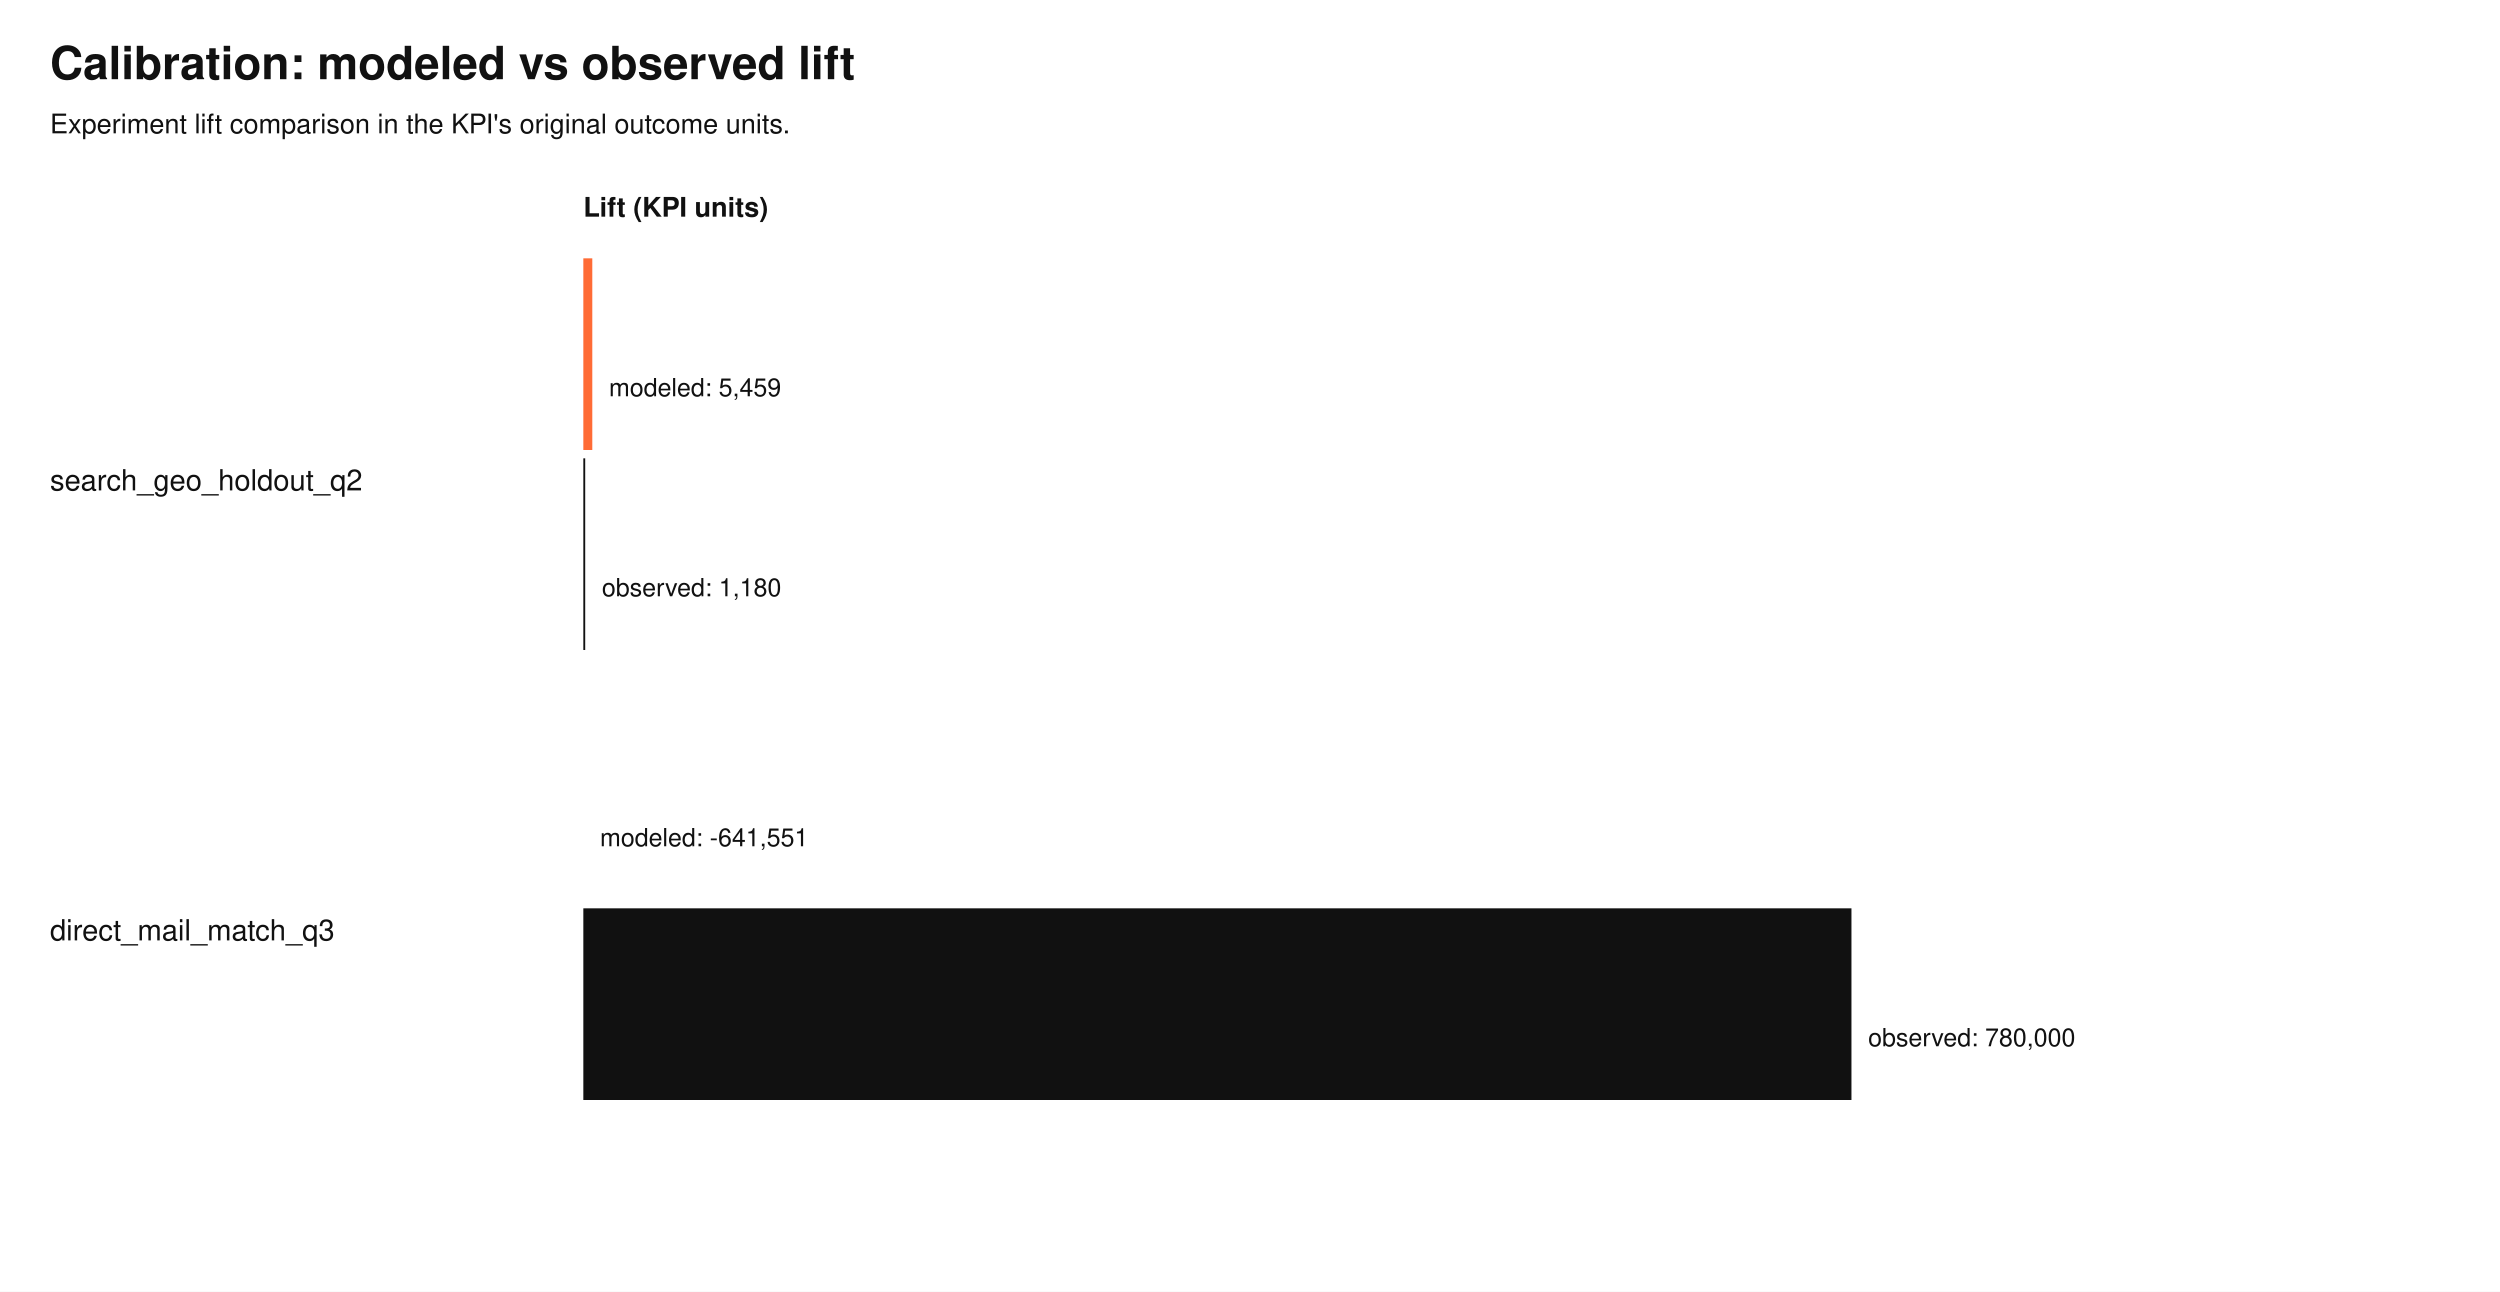
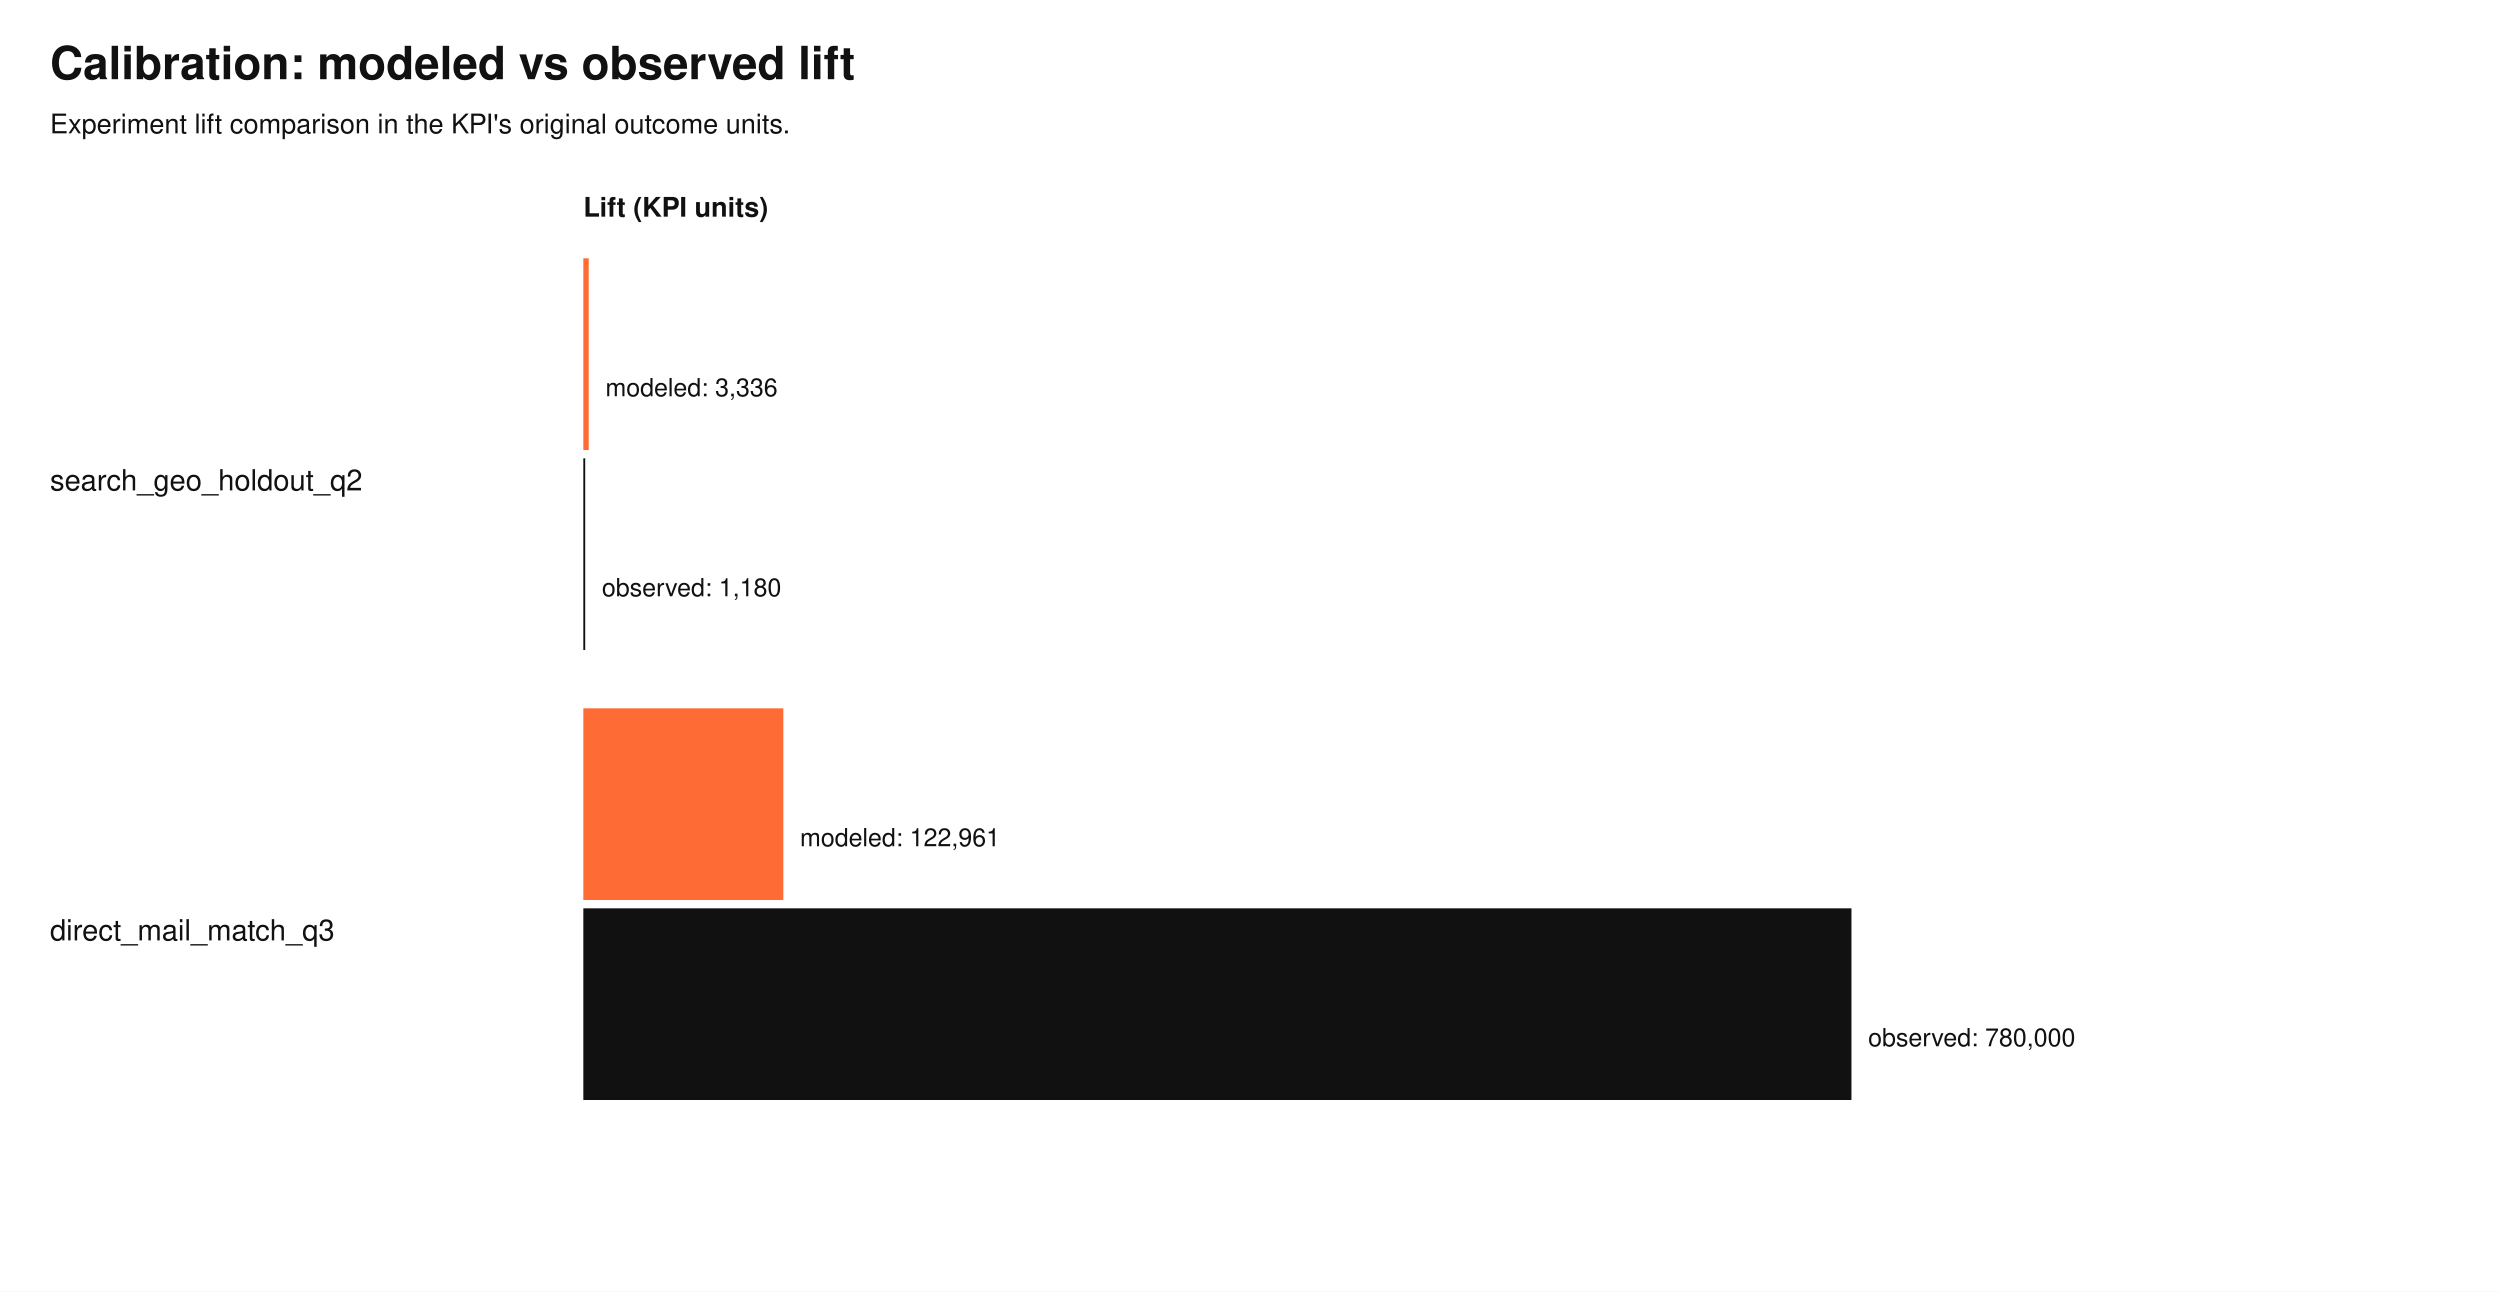
<svg xmlns="http://www.w3.org/2000/svg" width="1200" height="620" viewBox="0 0 1200 620">
  <rect width="100%" height="100%" fill="#ffffff" />
  <text x="24.0" y="38.0" font-family="Helvetica, Arial, sans-serif" font-size="22" font-weight="700" fill="#111111">Calibration: modeled vs observed lift</text>
  <text x="24.0" y="64.0" font-family="Helvetica, Arial, sans-serif" font-size="13" font-weight="400" fill="#111111">Experiment lift comparison in the KPI's original outcome units.</text>
  <text x="280.0" y="104.0" font-family="Helvetica, Arial, sans-serif" font-size="13" font-weight="700" fill="#111111">Lift (KPI units)</text>
  <text x="24.0" y="235.4" font-family="Helvetica, Arial, sans-serif" font-size="14" font-weight="400" fill="#111111">search_geo_holdout_q2</text>
-   <rect x="280" y="124.0" width="4.3" height="92.0" fill="#ff6b35" />
-   <text x="292.3" y="190.2" font-family="Helvetica, Arial, sans-serif" font-size="12" font-weight="400" fill="#111111">modeled: 5,459</text>
+   <rect x="280" y="124.0" width="2.6" height="92.0" fill="#ff6b35" />
+   <text x="290.6" y="190.2" font-family="Helvetica, Arial, sans-serif" font-size="12" font-weight="400" fill="#111111">modeled: 3,336</text>
  <rect x="280" y="220.0" width="0.9" height="92.0" fill="#111111" />
  <text x="288.9" y="286.2" font-family="Helvetica, Arial, sans-serif" font-size="12" font-weight="400" fill="#111111">observed: 1,180</text>
  <text x="24.0" y="451.4" font-family="Helvetica, Arial, sans-serif" font-size="14" font-weight="400" fill="#111111">direct_mail_match_q3</text>
-   <rect x="280" y="340.0" width="0.0" height="92.0" fill="#ff6b35" />
-   <text x="288.0" y="406.2" font-family="Helvetica, Arial, sans-serif" font-size="12" font-weight="400" fill="#111111">modeled: -641,551</text>
+   <rect x="280" y="340.0" width="96.0" height="92.0" fill="#ff6b35" />
+   <text x="384.0" y="406.2" font-family="Helvetica, Arial, sans-serif" font-size="12" font-weight="400" fill="#111111">modeled: 122,961</text>
  <rect x="280" y="436.0" width="608.7" height="92.0" fill="#111111" />
  <text x="896.7" y="502.2" font-family="Helvetica, Arial, sans-serif" font-size="12" font-weight="400" fill="#111111">observed: 780,000</text>
</svg>
